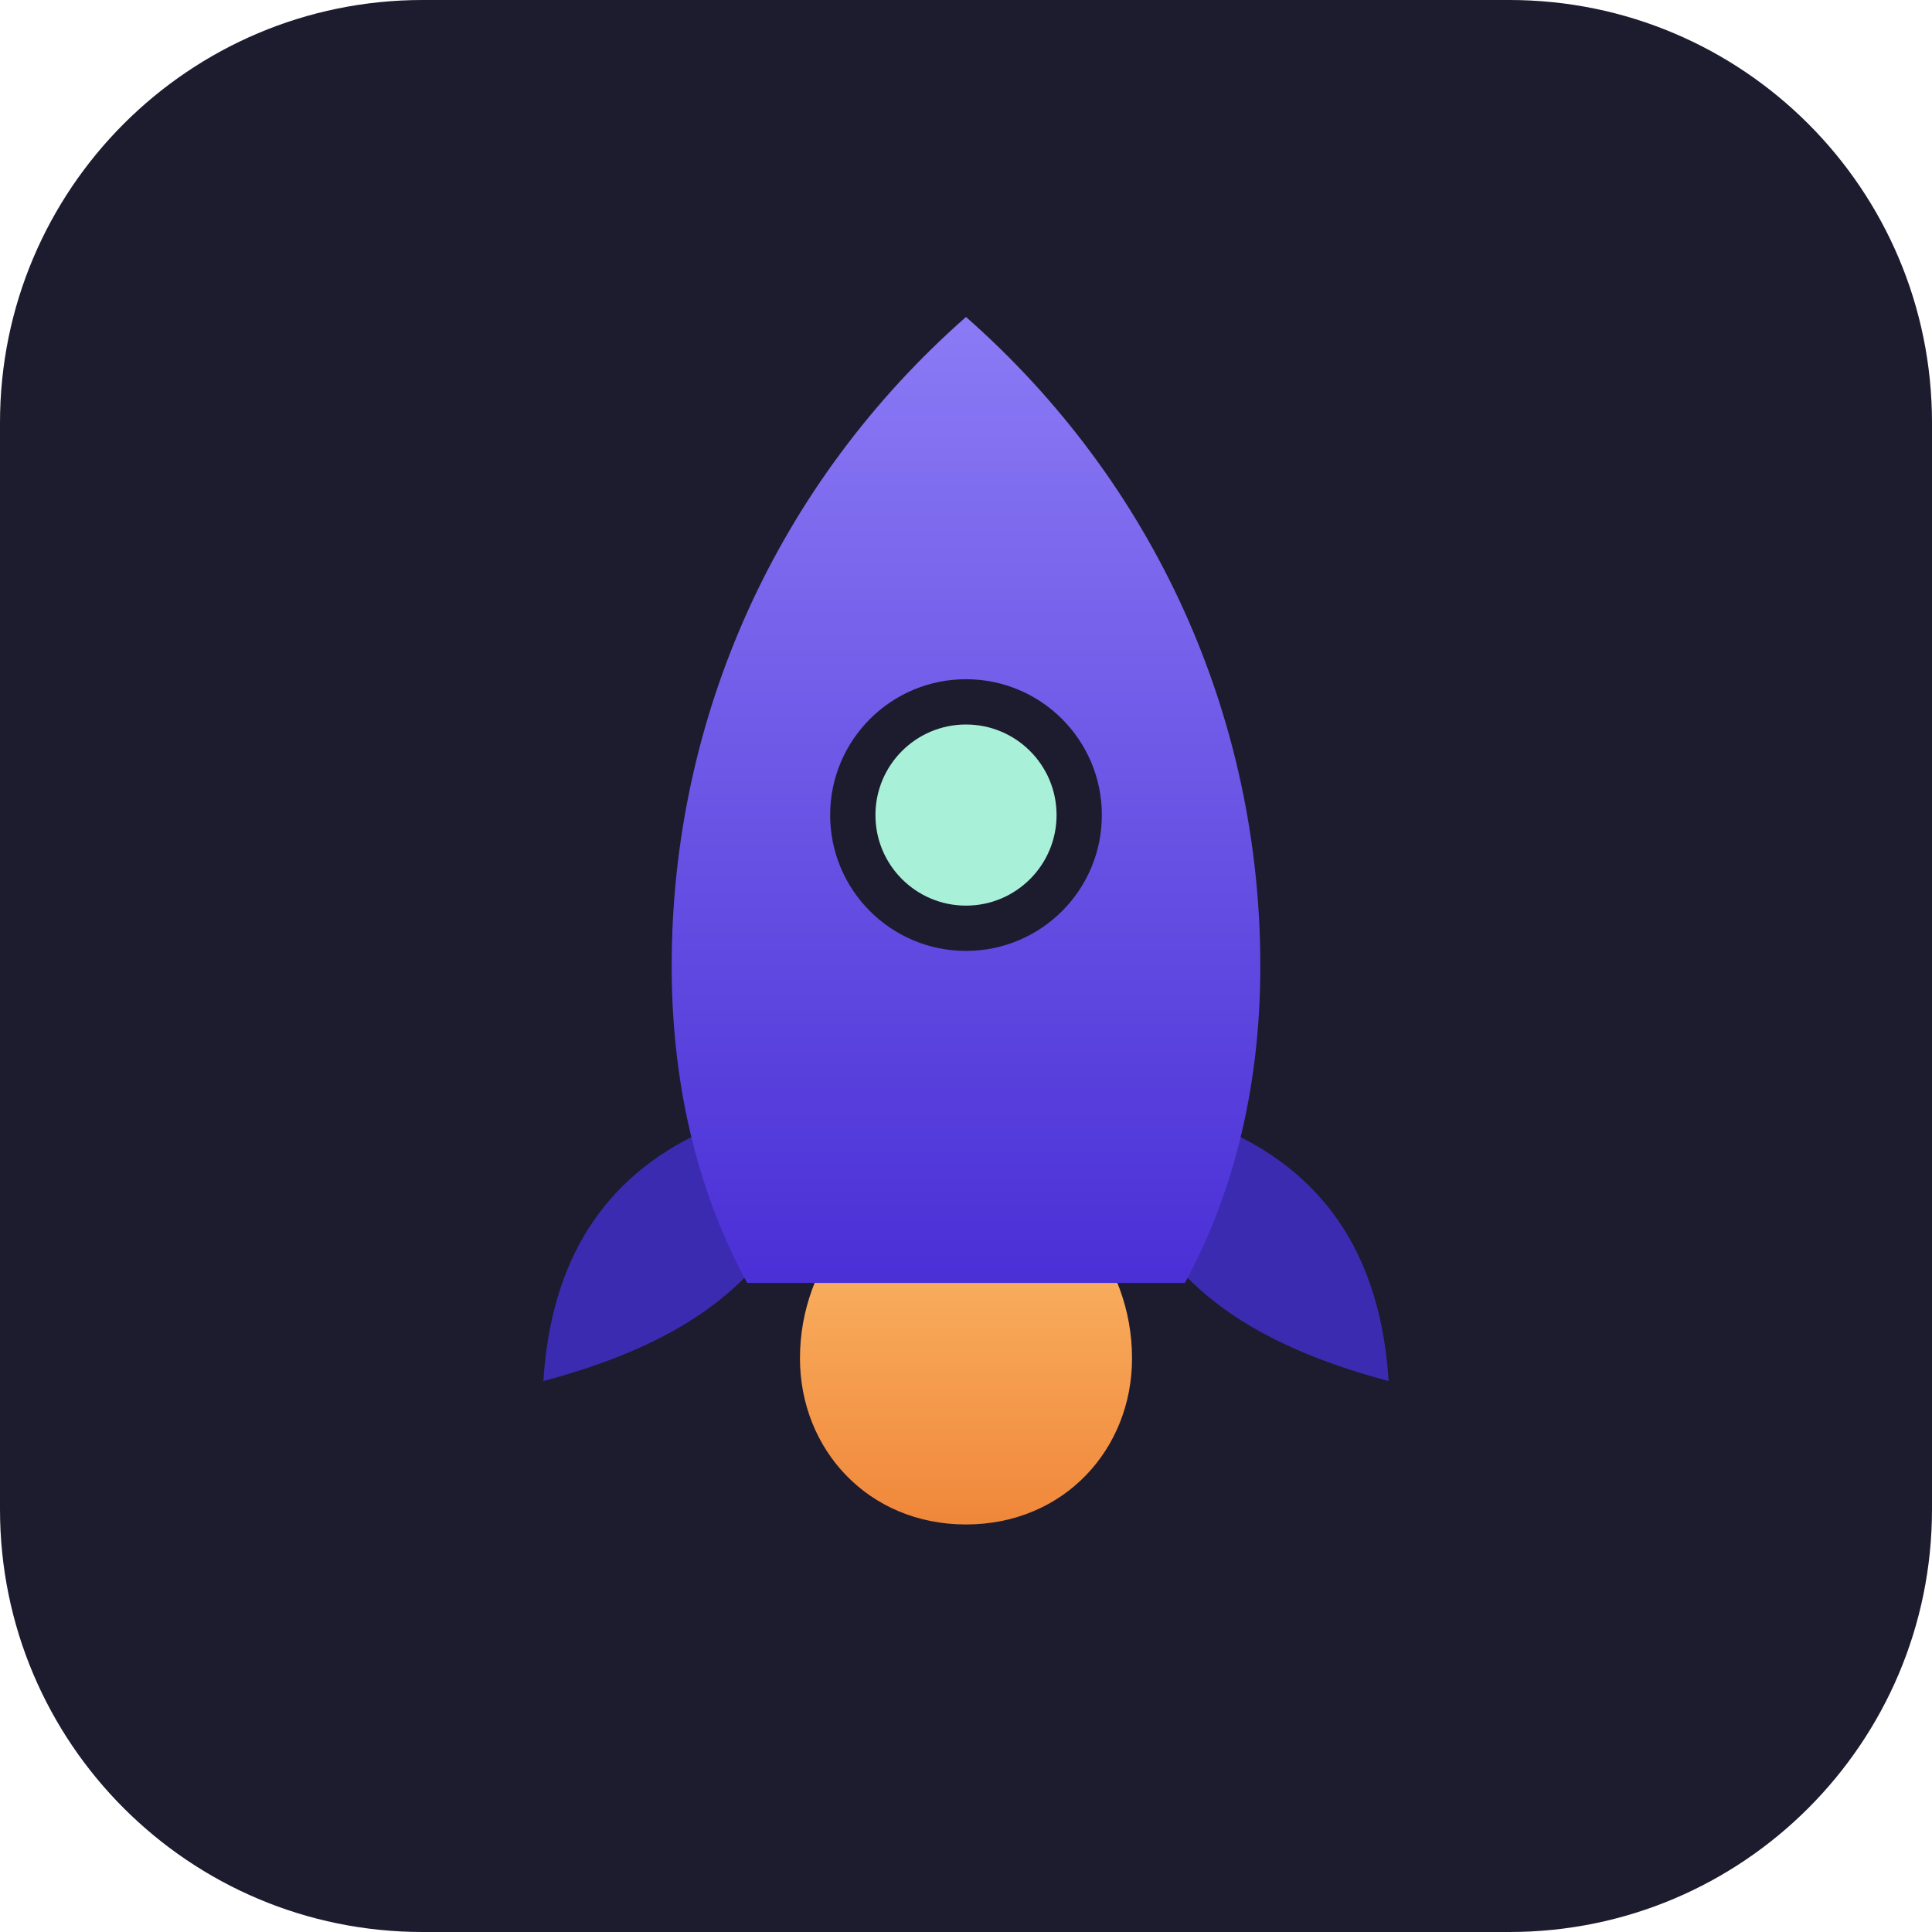
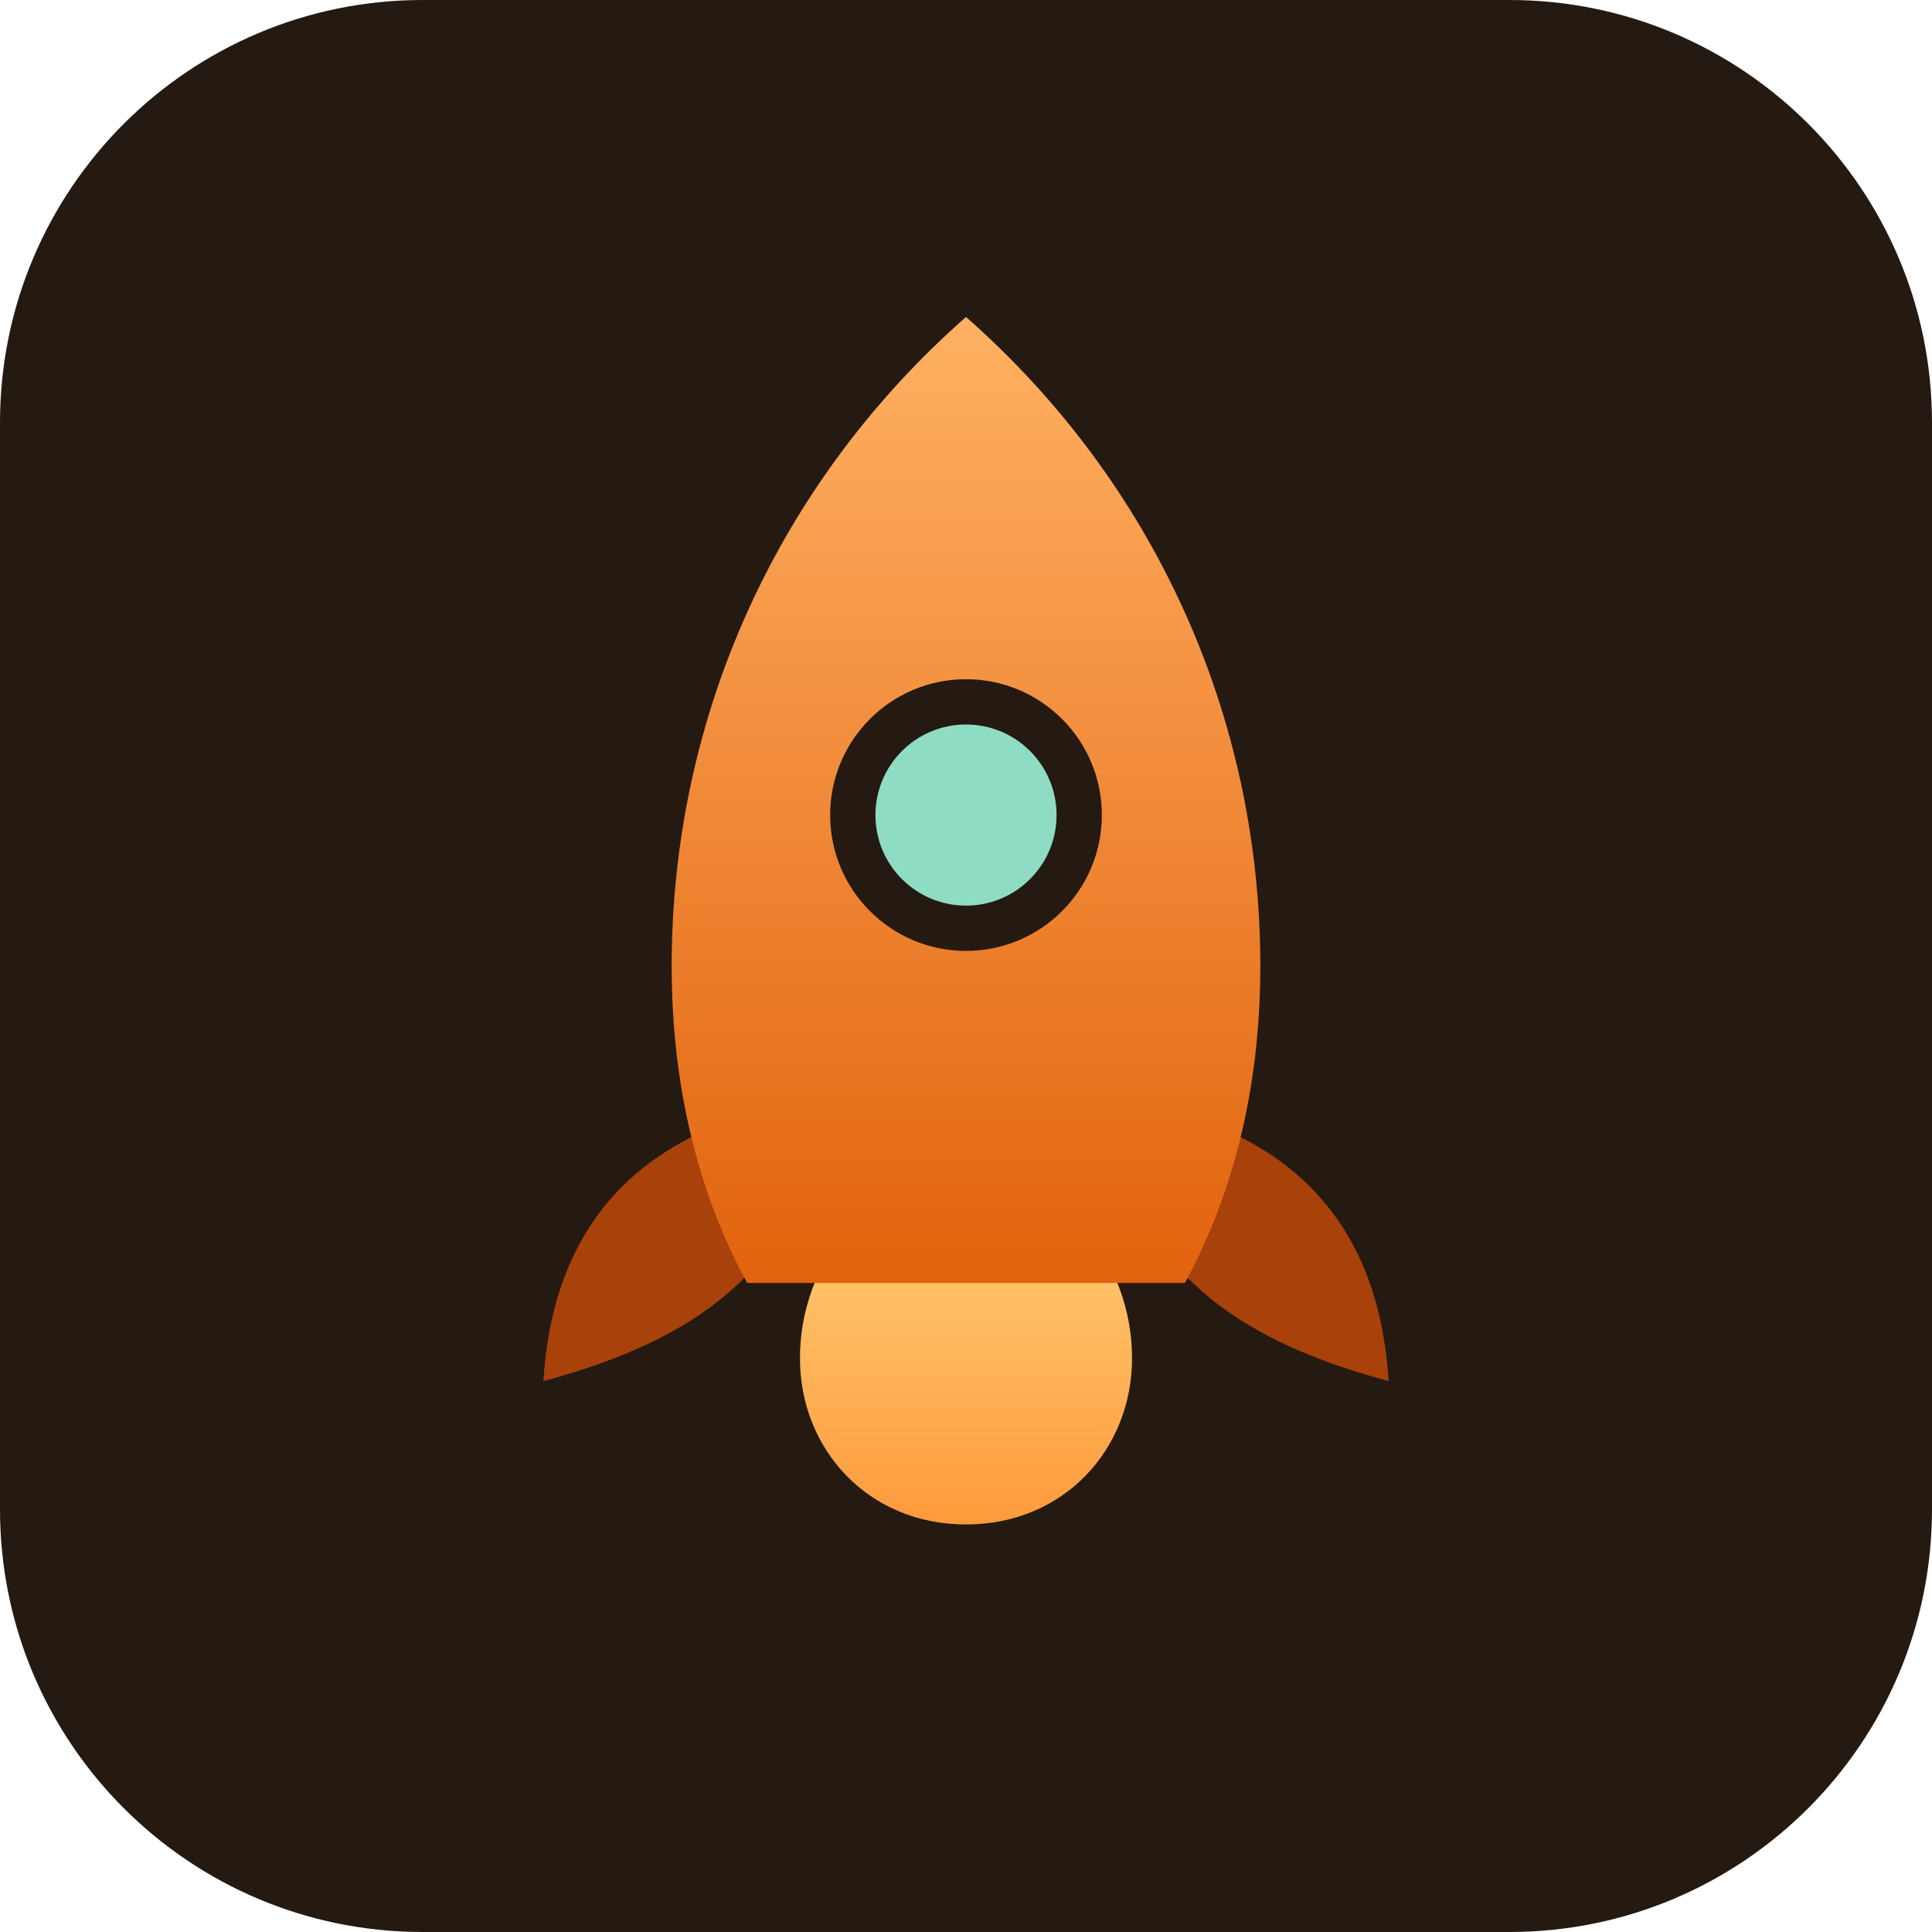
<svg xmlns="http://www.w3.org/2000/svg" viewBox="0 0 512 512" role="img" aria-label="RaketShip">
  <defs>
    <linearGradient id="body" x1="0" y1="0" x2="0" y2="1">
-       <stop offset="0" stop-color="#8b7bf5" />
-       <stop offset="1" stop-color="#4a2fd6" />
+       <stop offset="0" stop-color="#ffb163" />
+       <stop offset="1" stop-color="#e2620d" />
    </linearGradient>
    <linearGradient id="flame" x1="0" y1="0" x2="0" y2="1">
-       <stop offset="0" stop-color="#ffc978" />
-       <stop offset="1" stop-color="#f0873a" />
+       <stop offset="0" stop-color="#ffe08a" />
+       <stop offset="1" stop-color="#ff9a3c" />
    </linearGradient>
  </defs>
-   <rect width="512" height="512" rx="112" fill="#1d1b2e" />
+   <rect width="512" height="512" rx="112" fill="#241a12" />
  <path d="M256 404c-26 0-44-20-44-44 0-26 18-44 44-72 26 28 44 46 44 72 0 24-18 44-44 44z" fill="url(#flame)" />
-   <path d="M186 300c-26 12-40 34-42 66 30-8 50-20 62-38z" fill="#3a2bb0" />
-   <path d="M326 300c26 12 40 34 42 66-30-8-50-20-62-38z" fill="#3a2bb0" />
+   <path d="M186 300c-26 12-40 34-42 66 30-8 50-20 62-38z" fill="#a8410a" />
+   <path d="M326 300c26 12 40 34 42 66-30-8-50-20-62-38z" fill="#a8410a" />
  <path d="M256 84c50 44 78 106 78 172 0 34-8 62-20 84h-116c-12-22-20-50-20-84 0-66 28-128 78-172z" fill="url(#body)" />
-   <circle cx="256" cy="216" r="36" fill="#1d1b2e" />
-   <circle cx="256" cy="216" r="24" fill="#a8f0d8" />
+   <circle cx="256" cy="216" r="36" fill="#241a12" />
+   <circle cx="256" cy="216" r="24" fill="#8fdcc4" />
</svg>
